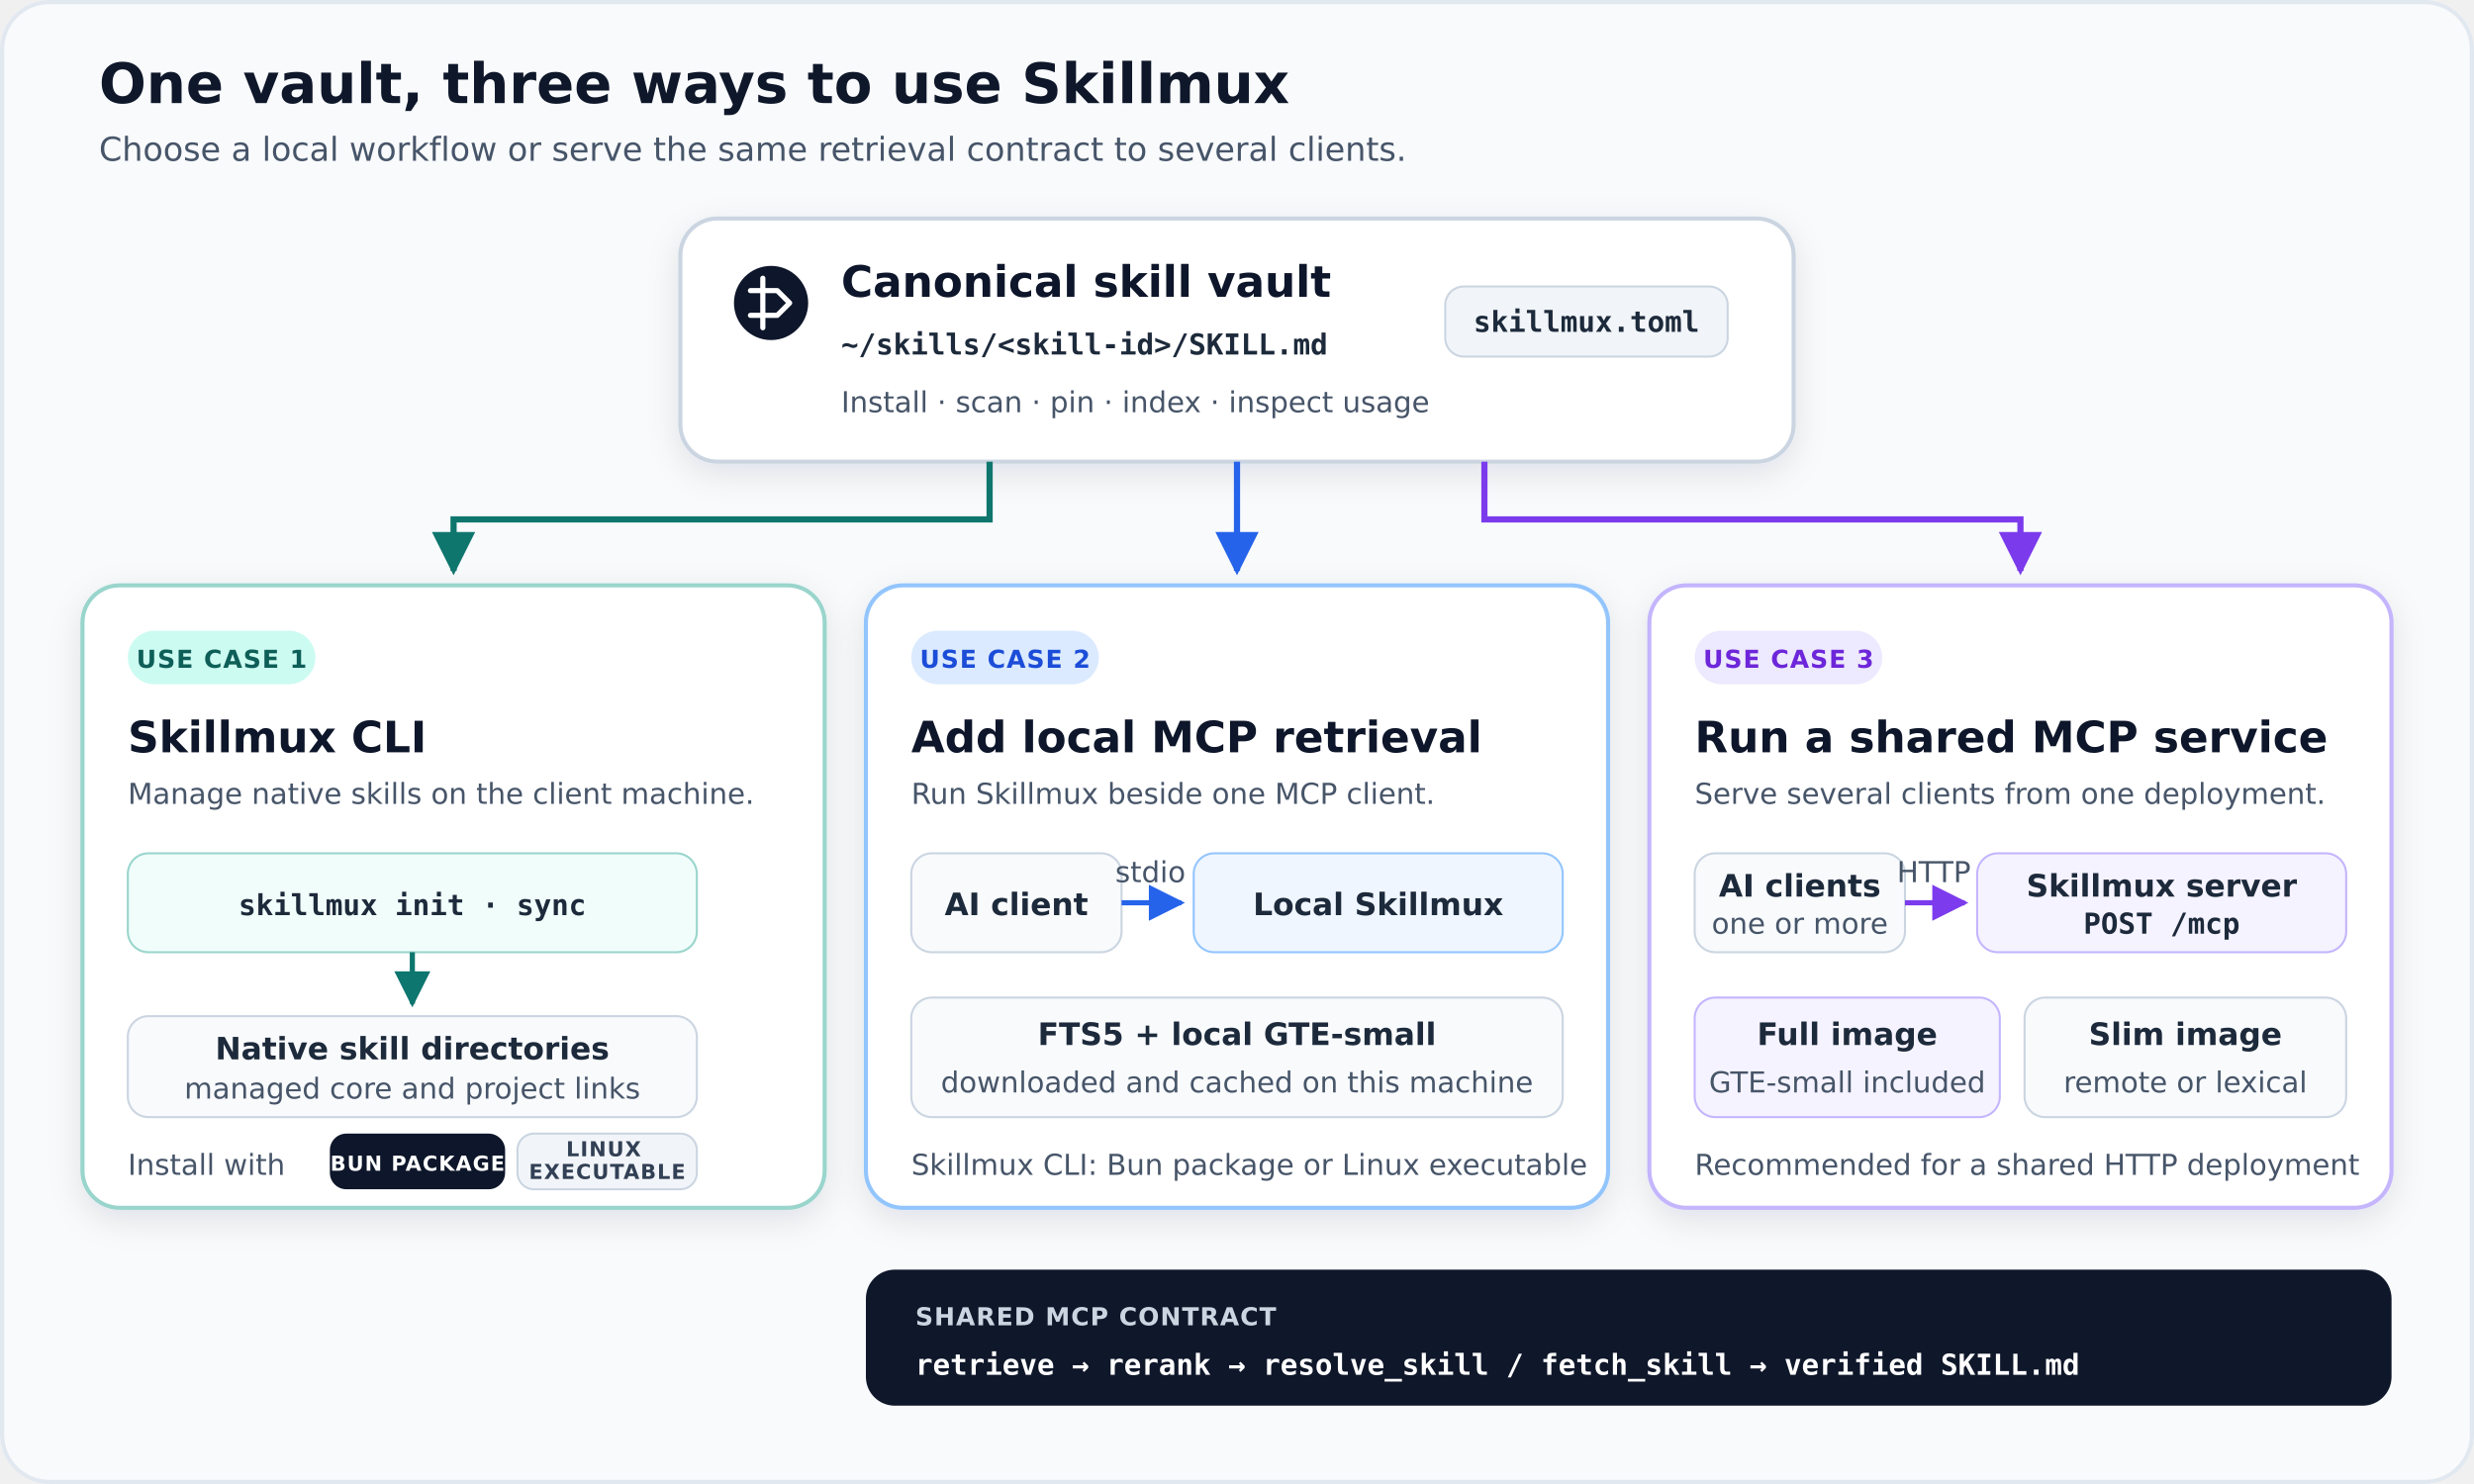
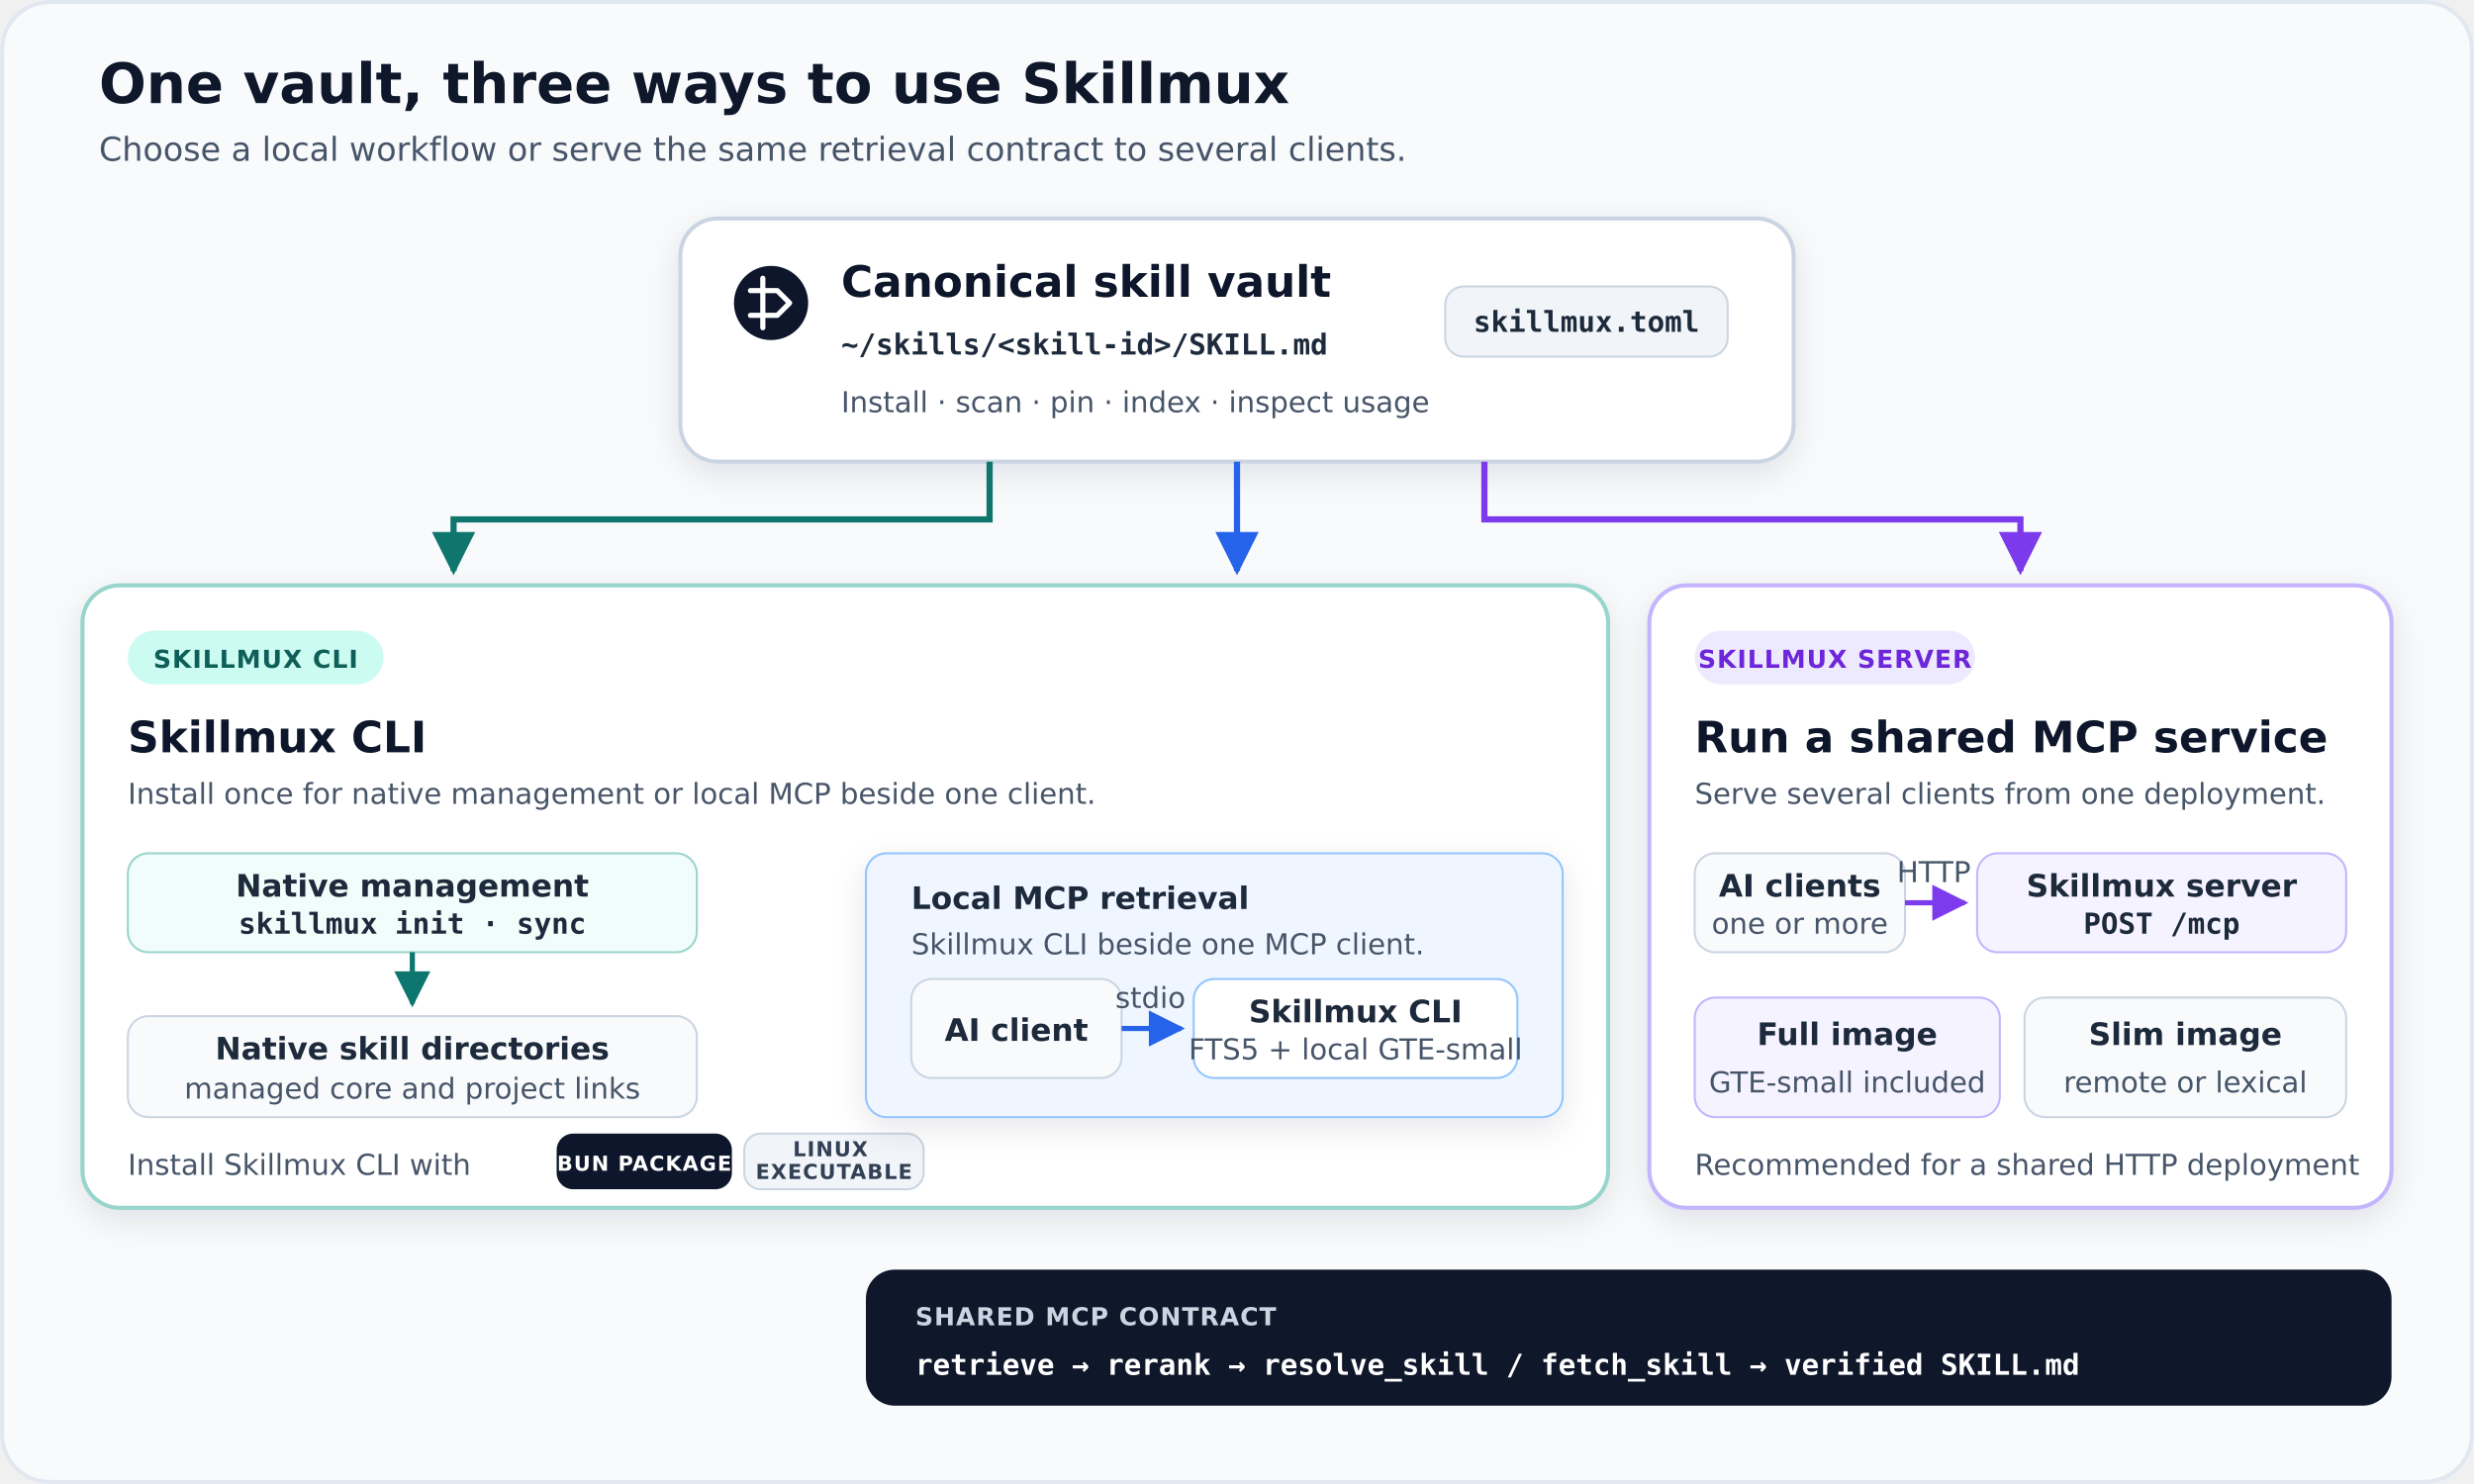
<svg xmlns="http://www.w3.org/2000/svg" viewBox="0 0 1200 720" role="img" aria-labelledby="title desc">
  <defs>
    <filter id="shadow" x="-15%" y="-15%" width="130%" height="140%">
      <feDropShadow dx="0" dy="5" stdDeviation="8" flood-color="#0f172a" flood-opacity="0.10" />
    </filter>
    <marker id="arrow-teal" viewBox="0 0 10 10" refX="9" refY="5" markerWidth="7" markerHeight="7" orient="auto">
      <path d="M0 0L10 5L0 10Z" fill="#0f766e" />
    </marker>
    <marker id="arrow-blue" viewBox="0 0 10 10" refX="9" refY="5" markerWidth="7" markerHeight="7" orient="auto">
      <path d="M0 0L10 5L0 10Z" fill="#2563eb" />
    </marker>
    <marker id="arrow-violet" viewBox="0 0 10 10" refX="9" refY="5" markerWidth="7" markerHeight="7" orient="auto">
      <path d="M0 0L10 5L0 10Z" fill="#7c3aed" />
    </marker>
    <style>
      text {
        font-family: "DejaVu Sans", Arial, sans-serif;
      }
      .title {
        font-size: 27px;
        font-weight: 750;
        fill: #0f172a;
      }
      .subtitle {
        font-size: 16px;
        font-weight: 400;
        fill: #475569;
      }
      .card-title {
        font-size: 21px;
        font-weight: 750;
        fill: #0f172a;
      }
      .label {
        font-size: 15px;
        font-weight: 650;
        fill: #1e293b;
      }
      .body {
        font-size: 14px;
        font-weight: 400;
        fill: #475569;
      }
      .mono {
        font-family: "DejaVu Sans Mono", Consolas, monospace;
        font-size: 14px;
        font-weight: 650;
        fill: #1e293b;
      }
      .mono-light {
        fill: #ffffff;
      }
      .chip {
        font-size: 12px;
        font-weight: 750;
        letter-spacing: .5px;
      }
    </style>
  </defs>
  <rect width="1200" height="720" rx="24" fill="#f8fafc" />
  <rect x="1" y="1" width="1198" height="718" rx="23" fill="none" stroke="#e2e8f0" stroke-width="2" />
  <text x="48" y="50" class="title">One vault, three ways to use Skillmux</text>
  <text x="48" y="78" class="subtitle">Choose a local workflow or serve the same retrieval contract to several clients.</text>
  <g filter="url(#shadow)">
    <rect x="330" y="106" width="540" height="118" rx="18" fill="#ffffff" stroke="#cbd5e1" stroke-width="2" />
    <circle cx="374" cy="147" r="18" fill="#0f172a" />
    <path d="M364 141H377L383 147L377 153H364M370 135V159" fill="none" stroke="#ffffff" stroke-width="2.5" stroke-linecap="round" stroke-linejoin="round" />
    <text x="408" y="144" class="card-title">Canonical skill vault</text>
    <text x="408" y="172" class="mono">~/skills/&lt;skill-id&gt;/SKILL.md</text>
    <text x="408" y="200" class="body">Install · scan · pin · index · inspect usage</text>
    <rect x="701" y="139" width="137" height="34" rx="9" fill="#f1f5f9" stroke="#cbd5e1" />
    <text x="769.5" y="161" text-anchor="middle" class="mono">skillmux.toml</text>
  </g>
  <path d="M480 224V252H220V277" fill="none" stroke="#0f766e" stroke-width="3" marker-end="url(#arrow-teal)" />
  <path d="M600 224V277" fill="none" stroke="#2563eb" stroke-width="3" marker-end="url(#arrow-blue)" />
  <path d="M720 224V252H980V277" fill="none" stroke="#7c3aed" stroke-width="3" marker-end="url(#arrow-violet)" />
  <g filter="url(#shadow)">
-     <rect x="40" y="284" width="360" height="302" rx="18" fill="#ffffff" stroke="#99d5cc" stroke-width="2" />
-     <rect x="62" y="306" width="91" height="26" rx="13" fill="#ccfbf1" />
-     <text x="107.5" y="324" text-anchor="middle" class="chip" fill="#115e59">USE CASE 1</text>
+     <rect x="40" y="284" width="740" height="302" rx="18" fill="#ffffff" stroke="#99d5cc" stroke-width="2" />
+     <rect x="62" y="306" width="124" height="26" rx="13" fill="#ccfbf1" />
+     <text x="124" y="324" text-anchor="middle" class="chip" fill="#115e59">SKILLMUX CLI</text>
    <text x="62" y="365" class="card-title">Skillmux CLI</text>
-     <text x="62" y="390" class="body">Manage native skills on the client machine.</text>
+     <text x="62" y="390" class="body">Install once for native management or local MCP beside one client.</text>
    <rect x="62" y="414" width="276" height="48" rx="10" fill="#f0fdfa" stroke="#99d5cc" />
-     <text x="200" y="444" text-anchor="middle" class="mono">skillmux init · sync</text>
+     <text x="200" y="435" text-anchor="middle" class="label">Native management</text>
+     <text x="200" y="453" text-anchor="middle" class="mono">skillmux init · sync</text>
    <path d="M200 462V487" fill="none" stroke="#0f766e" stroke-width="2.5" marker-end="url(#arrow-teal)" />
    <rect x="62" y="493" width="276" height="49" rx="10" fill="#f8fafc" stroke="#cbd5e1" />
    <text x="200" y="514" text-anchor="middle" class="label">Native skill directories</text>
    <text x="200" y="533" text-anchor="middle" class="body">managed core and project links</text>
-     <text x="62" y="570" class="body">Install with</text>
-     <rect x="160" y="550" width="85" height="27" rx="8" fill="#0f172a" />
-     <text x="202.5" y="568" text-anchor="middle" class="chip" style="font-size: 10px" fill="#ffffff">BUN PACKAGE</text>
-     <rect x="251" y="550" width="87" height="27" rx="8" fill="#f1f5f9" stroke="#cbd5e1" />
-     <text x="294.5" y="561" text-anchor="middle" class="chip" style="font-size: 10px" fill="#334155">
-       <tspan x="294.5">LINUX</tspan>
-       <tspan x="294.5" dy="11">EXECUTABLE</tspan>
+     <text x="62" y="570" class="body">Install Skillmux CLI with</text>
+     <rect x="270" y="550" width="85" height="27" rx="8" fill="#0f172a" />
+     <text x="312.5" y="568" text-anchor="middle" class="chip" style="font-size: 10px" fill="#ffffff">BUN PACKAGE</text>
+     <rect x="361" y="550" width="87" height="27" rx="8" fill="#f1f5f9" stroke="#cbd5e1" />
+     <text x="404.5" y="561" text-anchor="middle" class="chip" style="font-size: 10px" fill="#334155">
+       <tspan x="404.5">LINUX</tspan>
+       <tspan x="404.5" dy="11">EXECUTABLE</tspan>
    </text>
  </g>
  <g filter="url(#shadow)">
-     <rect x="420" y="284" width="360" height="302" rx="18" fill="#ffffff" stroke="#93c5fd" stroke-width="2" />
-     <rect x="442" y="306" width="91" height="26" rx="13" fill="#dbeafe" />
-     <text x="487.5" y="324" text-anchor="middle" class="chip" fill="#1d4ed8">USE CASE 2</text>
-     <text x="442" y="365" class="card-title">Add local MCP retrieval</text>
-     <text x="442" y="390" class="body">Run Skillmux beside one MCP client.</text>
-     <rect x="442" y="414" width="102" height="48" rx="10" fill="#f8fafc" stroke="#cbd5e1" />
-     <text x="493" y="444" text-anchor="middle" class="label">AI client</text>
-     <path d="M544 438H573" fill="none" stroke="#2563eb" stroke-width="2.5" marker-end="url(#arrow-blue)" />
-     <text x="558" y="428" text-anchor="middle" class="body">stdio</text>
-     <rect x="579" y="414" width="179" height="48" rx="10" fill="#eff6ff" stroke="#93c5fd" />
-     <text x="668.5" y="444" text-anchor="middle" class="label">Local Skillmux</text>
-     <rect x="442" y="484" width="316" height="58" rx="10" fill="#f8fafc" stroke="#cbd5e1" />
-     <text x="600" y="507" text-anchor="middle" class="label">FTS5 + local GTE-small</text>
-     <text x="600" y="530" text-anchor="middle" class="body">downloaded and cached on this machine</text>
-     <text x="442" y="570" class="body">Skillmux CLI: Bun package or Linux executable</text>
+     <rect x="420" y="414" width="338" height="128" rx="10" fill="#eff6ff" stroke="#93c5fd" />
+     <text x="442" y="441" class="label">Local MCP retrieval</text>
+     <text x="442" y="463" class="body">Skillmux CLI beside one MCP client.</text>
+     <rect x="442" y="475" width="102" height="48" rx="10" fill="#f8fafc" stroke="#cbd5e1" />
+     <text x="493" y="505" text-anchor="middle" class="label">AI client</text>
+     <path d="M544 499H573" fill="none" stroke="#2563eb" stroke-width="2.5" marker-end="url(#arrow-blue)" />
+     <text x="558" y="489" text-anchor="middle" class="body">stdio</text>
+     <rect x="579" y="475" width="157" height="48" rx="10" fill="#ffffff" stroke="#93c5fd" />
+     <text x="657.5" y="496" text-anchor="middle" class="label">Skillmux CLI</text>
+     <text x="657.5" y="514" text-anchor="middle" class="body">FTS5 + local GTE-small</text>
  </g>
  <g filter="url(#shadow)">
    <rect x="800" y="284" width="360" height="302" rx="18" fill="#ffffff" stroke="#c4b5fd" stroke-width="2" />
-     <rect x="822" y="306" width="91" height="26" rx="13" fill="#ede9fe" />
-     <text x="867.5" y="324" text-anchor="middle" class="chip" fill="#6d28d9">USE CASE 3</text>
+     <rect x="822" y="306" width="136" height="26" rx="13" fill="#ede9fe" />
+     <text x="890" y="324" text-anchor="middle" class="chip" fill="#6d28d9">SKILLMUX SERVER</text>
    <text x="822" y="365" class="card-title">Run a shared MCP service</text>
    <text x="822" y="390" class="body">Serve several clients from one deployment.</text>
    <rect x="822" y="414" width="102" height="48" rx="10" fill="#f8fafc" stroke="#cbd5e1" />
    <text x="873" y="435" text-anchor="middle" class="label">AI clients</text>
    <text x="873" y="453" text-anchor="middle" class="body">one or more</text>
    <path d="M924 438H953" fill="none" stroke="#7c3aed" stroke-width="2.5" marker-end="url(#arrow-violet)" />
    <text x="938" y="428" text-anchor="middle" class="body">HTTP</text>
    <rect x="959" y="414" width="179" height="48" rx="10" fill="#f5f3ff" stroke="#c4b5fd" />
    <text x="1048.5" y="435" text-anchor="middle" class="label">Skillmux server</text>
    <text x="1048.5" y="453" text-anchor="middle" class="mono">POST /mcp</text>
    <rect x="822" y="484" width="148" height="58" rx="10" fill="#f5f3ff" stroke="#c4b5fd" />
    <text x="896" y="507" text-anchor="middle" class="label">Full image</text>
    <text x="896" y="530" text-anchor="middle" class="body">GTE-small included</text>
    <rect x="982" y="484" width="156" height="58" rx="10" fill="#f8fafc" stroke="#cbd5e1" />
    <text x="1060" y="507" text-anchor="middle" class="label">Slim image</text>
    <text x="1060" y="530" text-anchor="middle" class="body">remote or lexical</text>
    <text x="822" y="570" class="body">Recommended for a shared HTTP deployment</text>
  </g>
  <rect x="420" y="616" width="740" height="66" rx="14" fill="#0f172a" />
  <text x="444" y="643" class="chip" fill="#cbd5e1">SHARED MCP CONTRACT</text>
  <text x="444" y="667" class="mono mono-light">retrieve → rerank → resolve_skill / fetch_skill → verified SKILL.md</text>
</svg>
